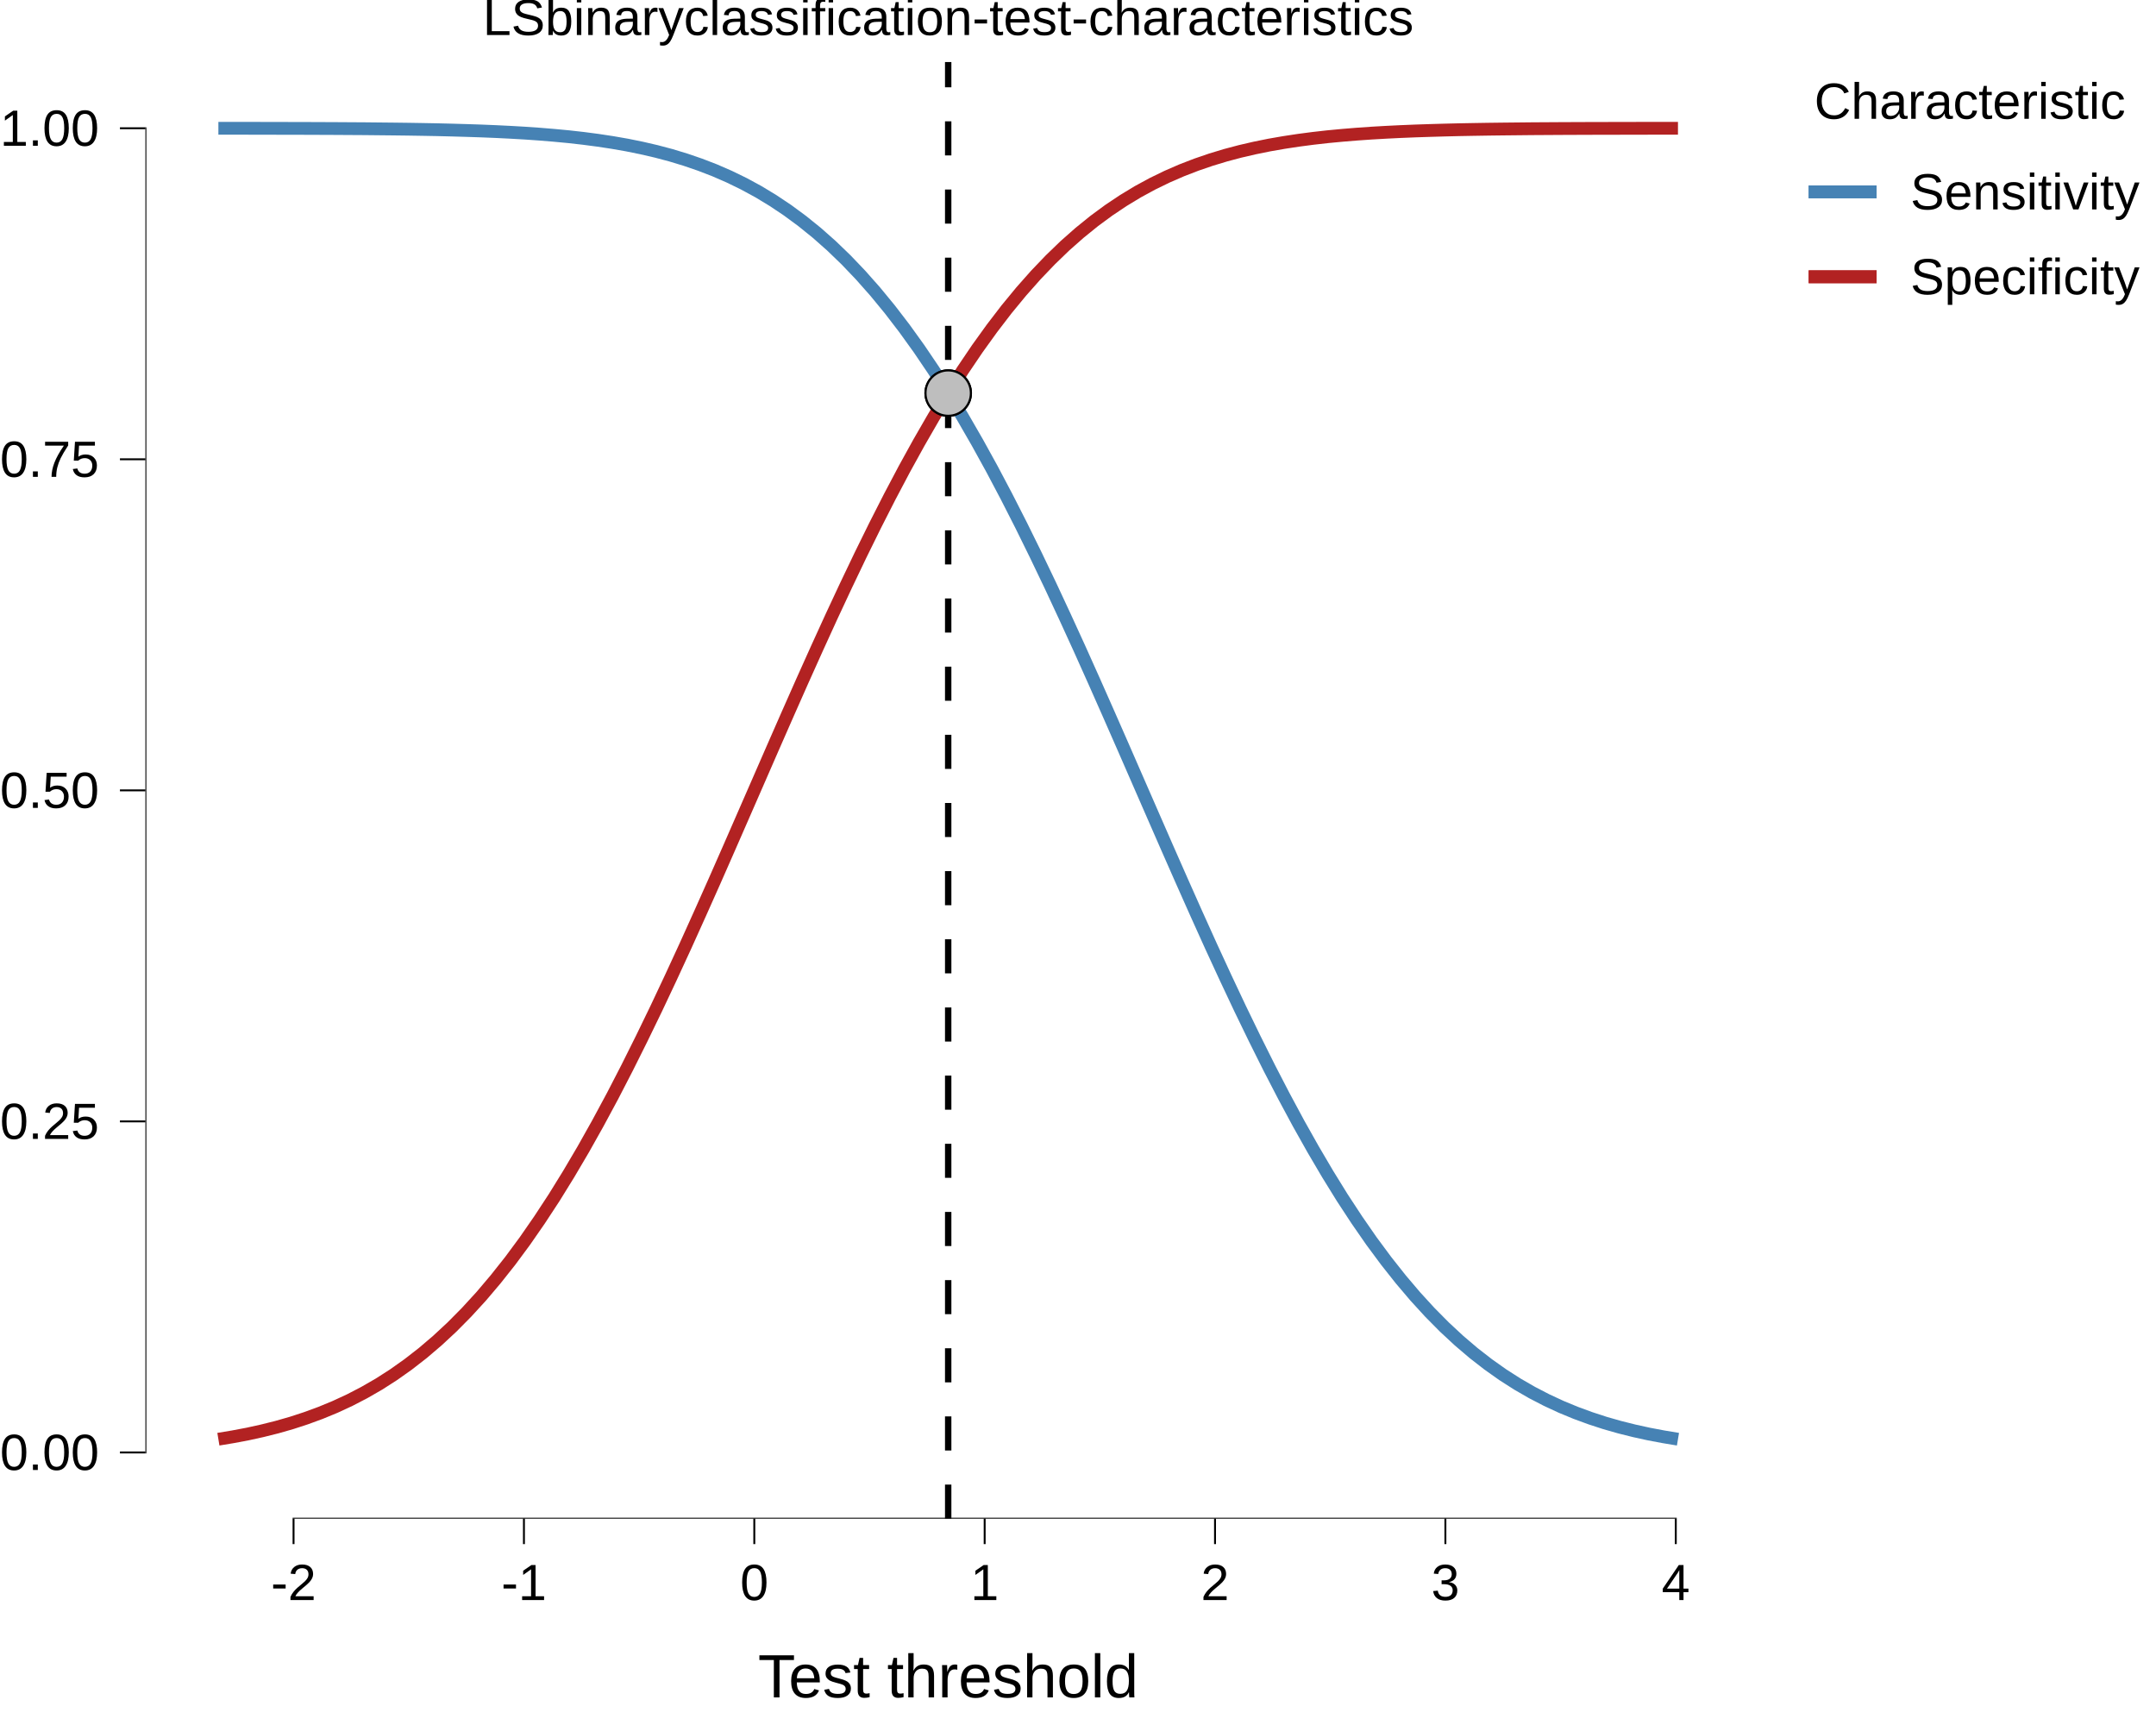
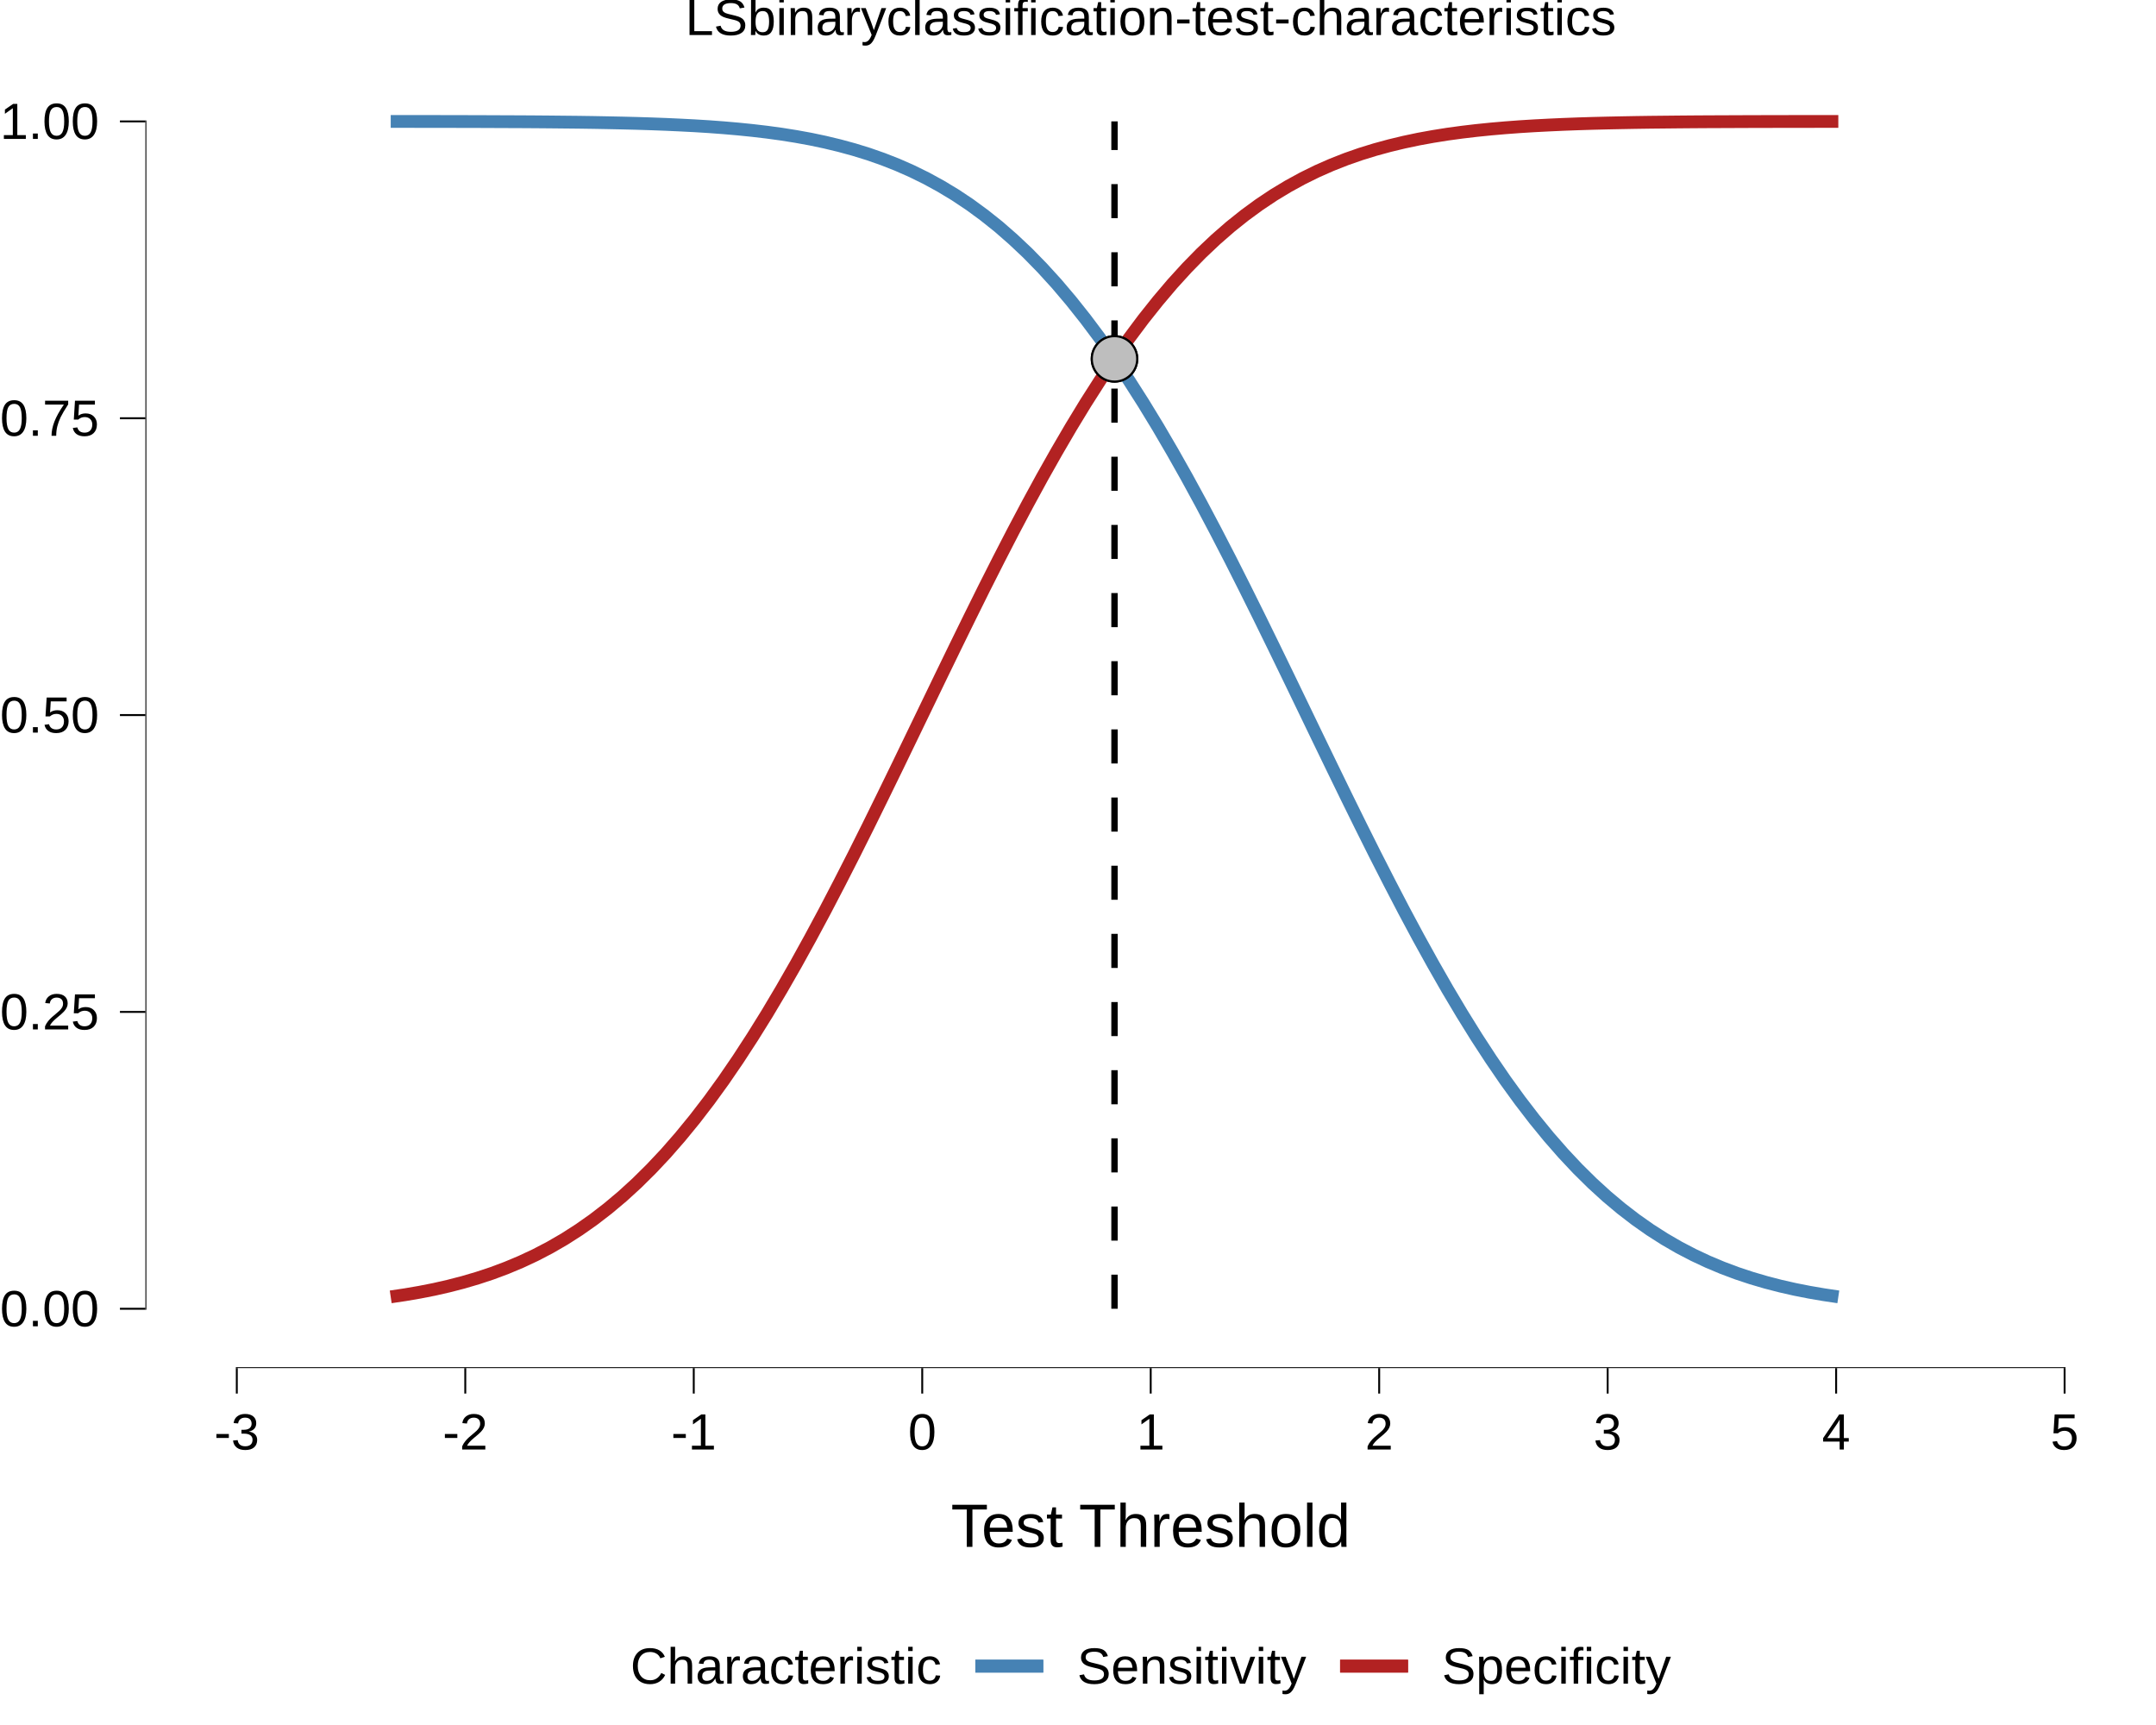
<svg xmlns="http://www.w3.org/2000/svg" viewBox="0 0 720.00 576.00">
  <defs>
    <style type="text/css">
    line, polyline, polygon, path, rect, circle {
      fill: none;
      stroke: #000000;
      stroke-linecap: round;
      stroke-linejoin: round;
      stroke-miterlimit: 10.00;
    }
  </style>
  </defs>
  <rect width="100%" height="100%" style="stroke: none; fill: #FFFFFF;" />
  <rect x="0.00" y="0.00" width="720.00" height="576.00" style="stroke-width: 10.67; stroke: none;" />
  <defs>
-     <clipPath id="cpNDguNTZ8NTg0Ljc0fDUwNy4xMHwyMC43MQ==">
-       <rect x="48.56" y="20.71" width="536.18" height="486.38" />
+     <clipPath id="cpNDguNTZ8NzIwLjAwfDQ1Ni44M3wyMC43MQ==">
+       <rect x="48.56" y="20.71" width="671.44" height="436.12" />
    </clipPath>
  </defs>
-   <rect x="48.56" y="20.71" width="536.18" height="486.38" style="stroke-width: 10.67; stroke: none;" clip-path="url(#cpNDguNTZ8NTg0Ljc0fDUwNy4xMHwyMC43MQ==)" />
-   <line x1="316.65" y1="507.10" x2="316.65" y2="20.71" style="stroke-width: 2.13; stroke-dasharray: 11.38,11.38; stroke-linecap: butt;" clip-path="url(#cpNDguNTZ8NTg0Ljc0fDUwNy4xMHwyMC43MQ==)" />
-   <polyline points="72.93,42.84 77.80,42.84 82.68,42.84 87.55,42.85 92.43,42.86 97.30,42.87 102.17,42.88 107.05,42.90 111.92,42.92 116.80,42.95 121.67,42.98 126.55,43.03 131.42,43.08 136.29,43.14 141.17,43.22 146.04,43.31 150.92,43.43 155.79,43.57 160.67,43.73 165.54,43.93 170.42,44.17 175.29,44.45 180.16,44.79 185.04,45.19 189.91,45.65 194.79,46.20 199.66,46.84 204.54,47.58 209.41,48.43 214.28,49.42 219.16,50.55 224.03,51.84 228.91,53.32 233.78,54.99 238.66,56.87 243.53,58.99 248.40,61.36 253.28,64.01 258.15,66.96 263.03,70.22 267.90,73.81 272.78,77.75 277.65,82.06 282.53,86.76 287.40,91.86 292.27,97.36 297.15,103.29 302.02,109.64 306.90,116.42 311.77,123.62 316.65,131.26 321.52,139.31 326.39,147.76 331.27,156.61 336.14,165.83 341.02,175.41 345.89,185.30 350.77,195.49 355.64,205.94 360.52,216.61 365.39,227.47 370.26,238.47 375.14,249.58 380.01,260.74 384.89,271.91 389.76,283.05 394.64,294.12 399.51,305.06 404.38,315.85 409.26,326.43 414.13,336.77 419.01,346.83 423.88,356.59 428.76,366.02 433.63,375.08 438.51,383.76 443.38,392.04 448.25,399.92 453.13,407.36 458.00,414.39 462.88,420.98 467.75,427.14 472.63,432.89 477.50,438.21 482.37,443.13 487.25,447.66 492.12,451.81 497.00,455.60 501.87,459.05 506.75,462.17 511.62,464.98 516.50,467.51 521.37,469.77 526.24,471.78 531.12,473.57 535.99,475.16 540.87,476.55 545.74,477.77 550.62,478.84 555.49,479.76 560.36,480.57 " style="stroke-width: 4.27; stroke: #4682B4; stroke-linecap: butt;" clip-path="url(#cpNDguNTZ8NTg0Ljc0fDUwNy4xMHwyMC43MQ==)" />
-   <polyline points="72.93,480.57 77.80,479.76 82.68,478.84 87.55,477.77 92.43,476.55 97.30,475.16 102.17,473.57 107.05,471.78 111.92,469.77 116.80,467.51 121.67,464.98 126.55,462.17 131.42,459.05 136.29,455.60 141.17,451.81 146.04,447.66 150.92,443.13 155.79,438.21 160.67,432.89 165.54,427.14 170.42,420.98 175.29,414.39 180.16,407.36 185.04,399.92 189.91,392.04 194.79,383.76 199.66,375.08 204.54,366.02 209.41,356.59 214.28,346.83 219.16,336.77 224.03,326.43 228.91,315.85 233.78,305.06 238.66,294.12 243.53,283.05 248.40,271.91 253.28,260.74 258.15,249.58 263.03,238.47 267.90,227.47 272.78,216.61 277.65,205.94 282.53,195.49 287.40,185.30 292.27,175.41 297.15,165.83 302.02,156.61 306.90,147.76 311.77,139.31 316.65,131.26 321.52,123.62 326.39,116.42 331.27,109.64 336.14,103.29 341.02,97.36 345.89,91.86 350.77,86.76 355.64,82.06 360.52,77.75 365.39,73.81 370.26,70.22 375.14,66.96 380.01,64.01 384.89,61.36 389.76,58.99 394.64,56.87 399.51,54.99 404.38,53.32 409.26,51.84 414.13,50.55 419.01,49.42 423.88,48.43 428.76,47.58 433.63,46.84 438.51,46.20 443.38,45.65 448.25,45.19 453.13,44.79 458.00,44.45 462.88,44.17 467.75,43.93 472.63,43.73 477.50,43.57 482.37,43.43 487.25,43.31 492.12,43.22 497.00,43.14 501.87,43.08 506.75,43.03 511.62,42.98 516.50,42.95 521.37,42.92 526.24,42.90 531.12,42.88 535.99,42.87 540.87,42.86 545.74,42.85 550.62,42.84 555.49,42.84 560.36,42.84 " style="stroke-width: 4.27; stroke: #B22222; stroke-linecap: butt;" clip-path="url(#cpNDguNTZ8NTg0Ljc0fDUwNy4xMHwyMC43MQ==)" />
-   <circle cx="316.65" cy="131.26" r="5.69pt" style="stroke-width: 0.71; fill: #BEBEBE;" clip-path="url(#cpNDguNTZ8NTg0Ljc0fDUwNy4xMHwyMC43MQ==)" />
-   <circle cx="316.65" cy="131.26" r="5.69pt" style="stroke-width: 0.71; fill: #BEBEBE;" clip-path="url(#cpNDguNTZ8NTg0Ljc0fDUwNy4xMHwyMC43MQ==)" />
-   <line x1="97.72" y1="507.10" x2="559.95" y2="507.10" style="stroke-width: 0.64; stroke-linecap: butt;" clip-path="url(#cpNDguNTZ8NTg0Ljc0fDUwNy4xMHwyMC43MQ==)" />
-   <line x1="48.56" y1="485.31" x2="48.56" y2="42.50" style="stroke-width: 0.64; stroke-linecap: butt;" clip-path="url(#cpNDguNTZ8NTg0Ljc0fDUwNy4xMHwyMC43MQ==)" />
-   <rect x="48.56" y="20.71" width="536.18" height="486.38" style="stroke-width: 0.00; stroke: none;" clip-path="url(#cpNDguNTZ8NTg0Ljc0fDUwNy4xMHwyMC43MQ==)" />
+   <rect x="48.56" y="20.71" width="671.44" height="436.12" style="stroke-width: 10.67; stroke: none;" clip-path="url(#cpNDguNTZ8NzIwLjAwfDQ1Ni44M3wyMC43MQ==)" />
+   <line x1="372.19" y1="437.01" x2="372.19" y2="40.54" style="stroke-width: 2.13; stroke-dasharray: 11.38,11.38; stroke-linecap: butt;" clip-path="url(#cpNDguNTZ8NzIwLjAwfDQ1Ni44M3wyMC43MQ==)" />
+   <polyline points="130.48,40.55 135.31,40.55 140.14,40.56 144.98,40.56 149.81,40.57 154.65,40.58 159.48,40.59 164.32,40.61 169.15,40.63 173.99,40.65 178.82,40.68 183.65,40.72 188.49,40.77 193.32,40.82 198.16,40.89 202.99,40.98 207.83,41.08 212.66,41.20 217.49,41.35 222.33,41.53 227.16,41.75 232.00,42.00 236.83,42.30 241.67,42.66 246.50,43.08 251.33,43.57 256.17,44.14 261.00,44.80 265.84,45.57 270.67,46.45 275.51,47.47 280.34,48.63 285.18,49.95 290.01,51.44 294.84,53.13 299.68,55.03 304.51,57.16 309.35,59.54 314.18,62.18 319.02,65.10 323.85,68.32 328.68,71.86 333.52,75.72 338.35,79.94 343.19,84.50 348.02,89.44 352.86,94.75 357.69,100.45 362.52,106.53 367.36,112.99 372.19,119.83 377.03,127.05 381.86,134.63 386.70,142.57 391.53,150.84 396.37,159.42 401.20,168.29 406.03,177.43 410.87,186.80 415.70,196.37 420.54,206.11 425.37,215.97 430.21,225.93 435.04,235.93 439.87,245.95 444.71,255.94 449.54,265.86 454.38,275.68 459.21,285.35 464.05,294.83 468.88,304.11 473.71,313.13 478.55,321.88 483.38,330.33 488.22,338.46 493.05,346.24 497.89,353.67 502.72,360.73 507.56,367.41 512.39,373.70 517.22,379.61 522.06,385.14 526.89,390.29 531.73,395.07 536.56,399.48 541.40,403.54 546.23,407.26 551.06,410.66 555.90,413.75 560.73,416.55 565.57,419.07 570.40,421.33 575.24,423.36 580.07,425.17 584.90,426.77 589.74,428.19 594.57,429.44 599.41,430.54 604.24,431.49 609.08,432.32 613.91,433.04 " style="stroke-width: 4.27; stroke: #4682B4; stroke-linecap: butt;" clip-path="url(#cpNDguNTZ8NzIwLjAwfDQ1Ni44M3wyMC43MQ==)" />
+   <polyline points="130.48,433.04 135.31,432.32 140.14,431.49 144.98,430.54 149.81,429.44 154.65,428.19 159.48,426.77 164.32,425.17 169.15,423.36 173.99,421.33 178.82,419.07 183.65,416.55 188.49,413.75 193.32,410.66 198.16,407.26 202.99,403.54 207.83,399.48 212.66,395.07 217.49,390.29 222.33,385.14 227.16,379.61 232.00,373.70 236.83,367.41 241.67,360.73 246.50,353.67 251.33,346.24 256.17,338.46 261.00,330.33 265.84,321.88 270.67,313.13 275.51,304.11 280.34,294.83 285.18,285.35 290.01,275.68 294.84,265.86 299.68,255.94 304.51,245.95 309.35,235.93 314.18,225.93 319.02,215.97 323.85,206.11 328.68,196.37 333.52,186.80 338.35,177.43 343.19,168.29 348.02,159.42 352.86,150.84 357.69,142.57 362.52,134.63 367.36,127.05 372.19,119.83 377.03,112.99 381.86,106.53 386.70,100.45 391.53,94.75 396.37,89.44 401.20,84.50 406.03,79.94 410.87,75.72 415.70,71.86 420.54,68.32 425.37,65.10 430.21,62.18 435.04,59.54 439.87,57.16 444.71,55.03 449.54,53.13 454.38,51.44 459.21,49.95 464.05,48.63 468.88,47.47 473.71,46.45 478.55,45.57 483.38,44.80 488.22,44.14 493.05,43.57 497.89,43.08 502.72,42.66 507.56,42.30 512.39,42.00 517.22,41.75 522.06,41.53 526.89,41.35 531.73,41.20 536.56,41.08 541.40,40.98 546.23,40.89 551.06,40.82 555.90,40.77 560.73,40.72 565.57,40.68 570.40,40.65 575.24,40.63 580.07,40.61 584.90,40.59 589.74,40.58 594.57,40.57 599.41,40.56 604.24,40.56 609.08,40.55 613.91,40.55 " style="stroke-width: 4.27; stroke: #B22222; stroke-linecap: butt;" clip-path="url(#cpNDguNTZ8NzIwLjAwfDQ1Ni44M3wyMC43MQ==)" />
+   <circle cx="372.19" cy="119.83" r="5.69pt" style="stroke-width: 0.71; fill: #BEBEBE;" clip-path="url(#cpNDguNTZ8NzIwLjAwfDQ1Ni44M3wyMC43MQ==)" />
+   <circle cx="372.19" cy="119.83" r="5.69pt" style="stroke-width: 0.71; fill: #BEBEBE;" clip-path="url(#cpNDguNTZ8NzIwLjAwfDQ1Ni44M3wyMC43MQ==)" />
+   <line x1="78.76" y1="456.83" x2="689.80" y2="456.83" style="stroke-width: 0.64; stroke-linecap: butt;" clip-path="url(#cpNDguNTZ8NzIwLjAwfDQ1Ni44M3wyMC43MQ==)" />
+   <line x1="48.56" y1="437.33" x2="48.56" y2="40.22" style="stroke-width: 0.64; stroke-linecap: butt;" clip-path="url(#cpNDguNTZ8NzIwLjAwfDQ1Ni44M3wyMC43MQ==)" />
+   <rect x="48.56" y="20.71" width="671.44" height="436.12" style="stroke-width: 0.00; stroke: none;" clip-path="url(#cpNDguNTZ8NzIwLjAwfDQ1Ni44M3wyMC43MQ==)" />
  <defs>
    <clipPath id="cpMC4wMHw3MjAuMDB8NTc2LjAwfDAuMDA=">
      <rect x="0.00" y="0.00" width="720.00" height="576.00" />
    </clipPath>
  </defs>
-   <polyline points="48.56,507.10 48.56,20.71 " style="stroke-width: 0.00; stroke: none; stroke-linecap: butt;" clip-path="url(#cpMC4wMHw3MjAuMDB8NTc2LjAwfDAuMDA=)" />
+   <polyline points="48.56,456.83 48.56,20.71 " style="stroke-width: 0.00; stroke: none; stroke-linecap: butt;" clip-path="url(#cpMC4wMHw3MjAuMDB8NTc2LjAwfDAuMDA=)" />
  <g clip-path="url(#cpMC4wMHw3MjAuMDB8NTc2LjAwfDAuMDA=)">
-     <text x="0.00" y="490.84" style="font-size: 17.00px; font-family: Liberation Sans;" textLength="33.08px" lengthAdjust="spacingAndGlyphs">0.00</text>
+     <text x="0.00" y="442.86" style="font-size: 17.00px; font-family: Liberation Sans;" textLength="33.08px" lengthAdjust="spacingAndGlyphs">0.00</text>
  </g>
  <g clip-path="url(#cpMC4wMHw3MjAuMDB8NTc2LjAwfDAuMDA=)">
-     <text x="0.00" y="380.30" style="font-size: 17.00px; font-family: Liberation Sans;" textLength="33.08px" lengthAdjust="spacingAndGlyphs">0.25</text>
+     <text x="0.00" y="343.74" style="font-size: 17.00px; font-family: Liberation Sans;" textLength="33.08px" lengthAdjust="spacingAndGlyphs">0.25</text>
  </g>
  <g clip-path="url(#cpMC4wMHw3MjAuMDB8NTc2LjAwfDAuMDA=)">
-     <text x="0.00" y="269.76" style="font-size: 17.00px; font-family: Liberation Sans;" textLength="33.08px" lengthAdjust="spacingAndGlyphs">0.50</text>
+     <text x="0.00" y="244.62" style="font-size: 17.00px; font-family: Liberation Sans;" textLength="33.08px" lengthAdjust="spacingAndGlyphs">0.50</text>
  </g>
  <g clip-path="url(#cpMC4wMHw3MjAuMDB8NTc2LjAwfDAuMDA=)">
-     <text x="0.00" y="159.22" style="font-size: 17.00px; font-family: Liberation Sans;" textLength="33.08px" lengthAdjust="spacingAndGlyphs">0.75</text>
+     <text x="0.00" y="145.51" style="font-size: 17.00px; font-family: Liberation Sans;" textLength="33.08px" lengthAdjust="spacingAndGlyphs">0.75</text>
  </g>
  <g clip-path="url(#cpMC4wMHw3MjAuMDB8NTc2LjAwfDAuMDA=)">
-     <text x="0.00" y="48.67" style="font-size: 17.00px; font-family: Liberation Sans;" textLength="33.08px" lengthAdjust="spacingAndGlyphs">1.00</text>
+     <text x="0.00" y="46.39" style="font-size: 17.00px; font-family: Liberation Sans;" textLength="33.08px" lengthAdjust="spacingAndGlyphs">1.00</text>
  </g>
-   <polyline points="40.05,484.99 48.56,484.99 " style="stroke-width: 0.64; stroke-linecap: butt;" clip-path="url(#cpMC4wMHw3MjAuMDB8NTc2LjAwfDAuMDA=)" />
-   <polyline points="40.05,374.45 48.56,374.45 " style="stroke-width: 0.64; stroke-linecap: butt;" clip-path="url(#cpMC4wMHw3MjAuMDB8NTc2LjAwfDAuMDA=)" />
-   <polyline points="40.05,263.91 48.56,263.91 " style="stroke-width: 0.64; stroke-linecap: butt;" clip-path="url(#cpMC4wMHw3MjAuMDB8NTc2LjAwfDAuMDA=)" />
-   <polyline points="40.05,153.36 48.56,153.36 " style="stroke-width: 0.64; stroke-linecap: butt;" clip-path="url(#cpMC4wMHw3MjAuMDB8NTc2LjAwfDAuMDA=)" />
-   <polyline points="40.05,42.82 48.56,42.82 " style="stroke-width: 0.64; stroke-linecap: butt;" clip-path="url(#cpMC4wMHw3MjAuMDB8NTc2LjAwfDAuMDA=)" />
-   <polyline points="48.56,507.10 584.74,507.10 " style="stroke-width: 0.00; stroke: none; stroke-linecap: butt;" clip-path="url(#cpMC4wMHw3MjAuMDB8NTc2LjAwfDAuMDA=)" />
-   <polyline points="98.03,515.60 98.03,507.10 " style="stroke-width: 0.64; stroke-linecap: butt;" clip-path="url(#cpMC4wMHw3MjAuMDB8NTc2LjAwfDAuMDA=)" />
-   <polyline points="174.97,515.60 174.97,507.10 " style="stroke-width: 0.64; stroke-linecap: butt;" clip-path="url(#cpMC4wMHw3MjAuMDB8NTc2LjAwfDAuMDA=)" />
-   <polyline points="251.90,515.60 251.90,507.10 " style="stroke-width: 0.64; stroke-linecap: butt;" clip-path="url(#cpMC4wMHw3MjAuMDB8NTc2LjAwfDAuMDA=)" />
-   <polyline points="328.83,515.60 328.83,507.10 " style="stroke-width: 0.64; stroke-linecap: butt;" clip-path="url(#cpMC4wMHw3MjAuMDB8NTc2LjAwfDAuMDA=)" />
-   <polyline points="405.76,515.60 405.76,507.10 " style="stroke-width: 0.64; stroke-linecap: butt;" clip-path="url(#cpMC4wMHw3MjAuMDB8NTc2LjAwfDAuMDA=)" />
-   <polyline points="482.69,515.60 482.69,507.10 " style="stroke-width: 0.64; stroke-linecap: butt;" clip-path="url(#cpMC4wMHw3MjAuMDB8NTc2LjAwfDAuMDA=)" />
-   <polyline points="559.63,515.60 559.63,507.10 " style="stroke-width: 0.64; stroke-linecap: butt;" clip-path="url(#cpMC4wMHw3MjAuMDB8NTc2LjAwfDAuMDA=)" />
+   <polyline points="40.05,437.01 48.56,437.01 " style="stroke-width: 0.64; stroke-linecap: butt;" clip-path="url(#cpMC4wMHw3MjAuMDB8NTc2LjAwfDAuMDA=)" />
+   <polyline points="40.05,337.89 48.56,337.89 " style="stroke-width: 0.64; stroke-linecap: butt;" clip-path="url(#cpMC4wMHw3MjAuMDB8NTc2LjAwfDAuMDA=)" />
+   <polyline points="40.05,238.77 48.56,238.77 " style="stroke-width: 0.64; stroke-linecap: butt;" clip-path="url(#cpMC4wMHw3MjAuMDB8NTc2LjAwfDAuMDA=)" />
+   <polyline points="40.05,139.66 48.56,139.66 " style="stroke-width: 0.64; stroke-linecap: butt;" clip-path="url(#cpMC4wMHw3MjAuMDB8NTc2LjAwfDAuMDA=)" />
+   <polyline points="40.05,40.54 48.56,40.54 " style="stroke-width: 0.64; stroke-linecap: butt;" clip-path="url(#cpMC4wMHw3MjAuMDB8NTc2LjAwfDAuMDA=)" />
+   <polyline points="48.56,456.83 720.00,456.83 " style="stroke-width: 0.00; stroke: none; stroke-linecap: butt;" clip-path="url(#cpMC4wMHw3MjAuMDB8NTc2LjAwfDAuMDA=)" />
+   <polyline points="79.08,465.34 79.08,456.83 " style="stroke-width: 0.64; stroke-linecap: butt;" clip-path="url(#cpMC4wMHw3MjAuMDB8NTc2LjAwfDAuMDA=)" />
+   <polyline points="155.38,465.34 155.38,456.83 " style="stroke-width: 0.64; stroke-linecap: butt;" clip-path="url(#cpMC4wMHw3MjAuMDB8NTc2LjAwfDAuMDA=)" />
+   <polyline points="231.68,465.34 231.68,456.83 " style="stroke-width: 0.64; stroke-linecap: butt;" clip-path="url(#cpMC4wMHw3MjAuMDB8NTc2LjAwfDAuMDA=)" />
+   <polyline points="307.98,465.34 307.98,456.83 " style="stroke-width: 0.64; stroke-linecap: butt;" clip-path="url(#cpMC4wMHw3MjAuMDB8NTc2LjAwfDAuMDA=)" />
+   <polyline points="384.28,465.34 384.28,456.83 " style="stroke-width: 0.64; stroke-linecap: butt;" clip-path="url(#cpMC4wMHw3MjAuMDB8NTc2LjAwfDAuMDA=)" />
+   <polyline points="460.58,465.34 460.58,456.83 " style="stroke-width: 0.64; stroke-linecap: butt;" clip-path="url(#cpMC4wMHw3MjAuMDB8NTc2LjAwfDAuMDA=)" />
+   <polyline points="536.88,465.34 536.88,456.83 " style="stroke-width: 0.64; stroke-linecap: butt;" clip-path="url(#cpMC4wMHw3MjAuMDB8NTc2LjAwfDAuMDA=)" />
+   <polyline points="613.18,465.34 613.18,456.83 " style="stroke-width: 0.64; stroke-linecap: butt;" clip-path="url(#cpMC4wMHw3MjAuMDB8NTc2LjAwfDAuMDA=)" />
+   <polyline points="689.48,465.34 689.48,456.83 " style="stroke-width: 0.64; stroke-linecap: butt;" clip-path="url(#cpMC4wMHw3MjAuMDB8NTc2LjAwfDAuMDA=)" />
  <g clip-path="url(#cpMC4wMHw3MjAuMDB8NTc2LjAwfDAuMDA=)">
-     <text x="90.48" y="534.28" style="font-size: 17.00px; font-family: Liberation Sans;" textLength="15.11px" lengthAdjust="spacingAndGlyphs">-2</text>
+     <text x="71.52" y="484.01" style="font-size: 17.00px; font-family: Liberation Sans;" textLength="15.11px" lengthAdjust="spacingAndGlyphs">-3</text>
  </g>
  <g clip-path="url(#cpMC4wMHw3MjAuMDB8NTc2LjAwfDAuMDA=)">
-     <text x="167.41" y="534.28" style="font-size: 17.00px; font-family: Liberation Sans;" textLength="15.11px" lengthAdjust="spacingAndGlyphs">-1</text>
+     <text x="147.82" y="484.01" style="font-size: 17.00px; font-family: Liberation Sans;" textLength="15.11px" lengthAdjust="spacingAndGlyphs">-2</text>
  </g>
  <g clip-path="url(#cpMC4wMHw3MjAuMDB8NTc2LjAwfDAuMDA=)">
-     <text x="247.17" y="534.28" style="font-size: 17.00px; font-family: Liberation Sans;" textLength="9.45px" lengthAdjust="spacingAndGlyphs">0</text>
+     <text x="224.12" y="484.01" style="font-size: 17.00px; font-family: Liberation Sans;" textLength="15.11px" lengthAdjust="spacingAndGlyphs">-1</text>
  </g>
  <g clip-path="url(#cpMC4wMHw3MjAuMDB8NTc2LjAwfDAuMDA=)">
-     <text x="324.10" y="534.28" style="font-size: 17.00px; font-family: Liberation Sans;" textLength="9.45px" lengthAdjust="spacingAndGlyphs">1</text>
+     <text x="303.25" y="484.01" style="font-size: 17.00px; font-family: Liberation Sans;" textLength="9.45px" lengthAdjust="spacingAndGlyphs">0</text>
  </g>
  <g clip-path="url(#cpMC4wMHw3MjAuMDB8NTc2LjAwfDAuMDA=)">
-     <text x="401.04" y="534.28" style="font-size: 17.00px; font-family: Liberation Sans;" textLength="9.45px" lengthAdjust="spacingAndGlyphs">2</text>
+     <text x="379.55" y="484.01" style="font-size: 17.00px; font-family: Liberation Sans;" textLength="9.45px" lengthAdjust="spacingAndGlyphs">1</text>
  </g>
  <g clip-path="url(#cpMC4wMHw3MjAuMDB8NTc2LjAwfDAuMDA=)">
-     <text x="477.97" y="534.28" style="font-size: 17.00px; font-family: Liberation Sans;" textLength="9.45px" lengthAdjust="spacingAndGlyphs">3</text>
+     <text x="455.85" y="484.01" style="font-size: 17.00px; font-family: Liberation Sans;" textLength="9.45px" lengthAdjust="spacingAndGlyphs">2</text>
  </g>
  <g clip-path="url(#cpMC4wMHw3MjAuMDB8NTc2LjAwfDAuMDA=)">
-     <text x="554.90" y="534.28" style="font-size: 17.00px; font-family: Liberation Sans;" textLength="9.45px" lengthAdjust="spacingAndGlyphs">4</text>
+     <text x="532.15" y="484.01" style="font-size: 17.00px; font-family: Liberation Sans;" textLength="9.45px" lengthAdjust="spacingAndGlyphs">3</text>
  </g>
  <g clip-path="url(#cpMC4wMHw3MjAuMDB8NTc2LjAwfDAuMDA=)">
-     <text x="253.15" y="566.78" style="font-size: 20.40px; font-family: Liberation Sans;" textLength="127.00px" lengthAdjust="spacingAndGlyphs">Test threshold</text>
-   </g>
-   <rect x="595.70" y="20.71" width="124.30" height="91.35" style="stroke-width: 0.75; stroke: none;" clip-path="url(#cpMC4wMHw3MjAuMDB8NTc2LjAwfDAuMDA=)" />
-   <rect x="595.70" y="20.71" width="124.30" height="91.35" style="stroke-width: 10.67; stroke: none;" clip-path="url(#cpMC4wMHw3MjAuMDB8NTc2LjAwfDAuMDA=)" />
-   <g clip-path="url(#cpMC4wMHw3MjAuMDB8NTc2LjAwfDAuMDA=)">
-     <text x="605.89" y="39.66" style="font-size: 17.00px; font-family: Liberation Sans;" textLength="103.91px" lengthAdjust="spacingAndGlyphs">Characteristic</text>
-   </g>
-   <rect x="601.17" y="49.90" width="28.35" height="28.35" style="stroke-width: 10.67; stroke: none;" clip-path="url(#cpMC4wMHw3MjAuMDB8NTc2LjAwfDAuMDA=)" />
-   <line x1="604.01" y1="64.07" x2="626.69" y2="64.07" style="stroke-width: 4.27; stroke: #4682B4; stroke-linecap: butt;" clip-path="url(#cpMC4wMHw3MjAuMDB8NTc2LjAwfDAuMDA=)" />
-   <line x1="604.01" y1="64.07" x2="626.69" y2="64.07" style="stroke-width: 4.27; stroke: #4682B4; stroke-linecap: butt;" clip-path="url(#cpMC4wMHw3MjAuMDB8NTc2LjAwfDAuMDA=)" />
-   <rect x="601.17" y="78.24" width="28.35" height="28.35" style="stroke-width: 10.67; stroke: none;" clip-path="url(#cpMC4wMHw3MjAuMDB8NTc2LjAwfDAuMDA=)" />
-   <line x1="604.01" y1="92.42" x2="626.69" y2="92.42" style="stroke-width: 4.27; stroke: #B22222; stroke-linecap: butt;" clip-path="url(#cpMC4wMHw3MjAuMDB8NTc2LjAwfDAuMDA=)" />
-   <line x1="604.01" y1="92.42" x2="626.69" y2="92.42" style="stroke-width: 4.27; stroke: #B22222; stroke-linecap: butt;" clip-path="url(#cpMC4wMHw3MjAuMDB8NTc2LjAwfDAuMDA=)" />
-   <g clip-path="url(#cpMC4wMHw3MjAuMDB8NTc2LjAwfDAuMDA=)">
-     <text x="637.99" y="69.92" style="font-size: 17.00px; font-family: Liberation Sans;" textLength="76.53px" lengthAdjust="spacingAndGlyphs">Sensitivity</text>
+     <text x="608.45" y="484.01" style="font-size: 17.00px; font-family: Liberation Sans;" textLength="9.45px" lengthAdjust="spacingAndGlyphs">4</text>
  </g>
  <g clip-path="url(#cpMC4wMHw3MjAuMDB8NTc2LjAwfDAuMDA=)">
-     <text x="637.99" y="98.27" style="font-size: 17.00px; font-family: Liberation Sans;" textLength="76.53px" lengthAdjust="spacingAndGlyphs">Specificity</text>
+     <text x="684.75" y="484.01" style="font-size: 17.00px; font-family: Liberation Sans;" textLength="9.45px" lengthAdjust="spacingAndGlyphs">5</text>
  </g>
  <g clip-path="url(#cpMC4wMHw3MjAuMDB8NTc2LjAwfDAuMDA=)">
-     <text x="161.25" y="11.70" style="font-size: 17.00px; font-family: Liberation Sans;" textLength="310.80px" lengthAdjust="spacingAndGlyphs">LSbinaryclassification-test-characteristics</text>
+     <text x="317.57" y="516.52" style="font-size: 20.40px; font-family: Liberation Sans;" textLength="133.41px" lengthAdjust="spacingAndGlyphs">Test Threshold</text>
+   </g>
+   <rect x="205.03" y="536.69" width="358.49" height="39.31" style="stroke-width: 0.75; stroke: none;" clip-path="url(#cpMC4wMHw3MjAuMDB8NTc2LjAwfDAuMDA=)" />
+   <rect x="205.03" y="536.69" width="358.49" height="39.31" style="stroke-width: 10.67; stroke: none;" clip-path="url(#cpMC4wMHw3MjAuMDB8NTc2LjAwfDAuMDA=)" />
+   <g clip-path="url(#cpMC4wMHw3MjAuMDB8NTc2LjAwfDAuMDA=)">
+     <text x="210.51" y="562.20" style="font-size: 17.00px; font-family: Liberation Sans;" textLength="103.91px" lengthAdjust="spacingAndGlyphs">Characteristic</text>
+   </g>
+   <rect x="322.89" y="542.17" width="28.35" height="28.35" style="stroke-width: 10.67; stroke: none;" clip-path="url(#cpMC4wMHw3MjAuMDB8NTc2LjAwfDAuMDA=)" />
+   <line x1="325.72" y1="556.35" x2="348.40" y2="556.35" style="stroke-width: 4.27; stroke: #4682B4; stroke-linecap: butt;" clip-path="url(#cpMC4wMHw3MjAuMDB8NTc2LjAwfDAuMDA=)" />
+   <line x1="325.72" y1="556.35" x2="348.40" y2="556.35" style="stroke-width: 4.27; stroke: #4682B4; stroke-linecap: butt;" clip-path="url(#cpMC4wMHw3MjAuMDB8NTc2LjAwfDAuMDA=)" />
+   <rect x="444.70" y="542.17" width="28.35" height="28.35" style="stroke-width: 10.67; stroke: none;" clip-path="url(#cpMC4wMHw3MjAuMDB8NTc2LjAwfDAuMDA=)" />
+   <line x1="447.53" y1="556.35" x2="470.21" y2="556.35" style="stroke-width: 4.27; stroke: #B22222; stroke-linecap: butt;" clip-path="url(#cpMC4wMHw3MjAuMDB8NTc2LjAwfDAuMDA=)" />
+   <line x1="447.53" y1="556.35" x2="470.21" y2="556.35" style="stroke-width: 4.27; stroke: #B22222; stroke-linecap: butt;" clip-path="url(#cpMC4wMHw3MjAuMDB8NTc2LjAwfDAuMDA=)" />
+   <g clip-path="url(#cpMC4wMHw3MjAuMDB8NTc2LjAwfDAuMDA=)">
+     <text x="359.70" y="562.20" style="font-size: 17.00px; font-family: Liberation Sans;" textLength="76.53px" lengthAdjust="spacingAndGlyphs">Sensitivity</text>
+   </g>
+   <g clip-path="url(#cpMC4wMHw3MjAuMDB8NTc2LjAwfDAuMDA=)">
+     <text x="481.51" y="562.20" style="font-size: 17.00px; font-family: Liberation Sans;" textLength="76.53px" lengthAdjust="spacingAndGlyphs">Specificity</text>
+   </g>
+   <g clip-path="url(#cpMC4wMHw3MjAuMDB8NTc2LjAwfDAuMDA=)">
+     <text x="228.88" y="11.70" style="font-size: 17.00px; font-family: Liberation Sans;" textLength="310.80px" lengthAdjust="spacingAndGlyphs">LSbinaryclassification-test-characteristics</text>
  </g>
</svg>
